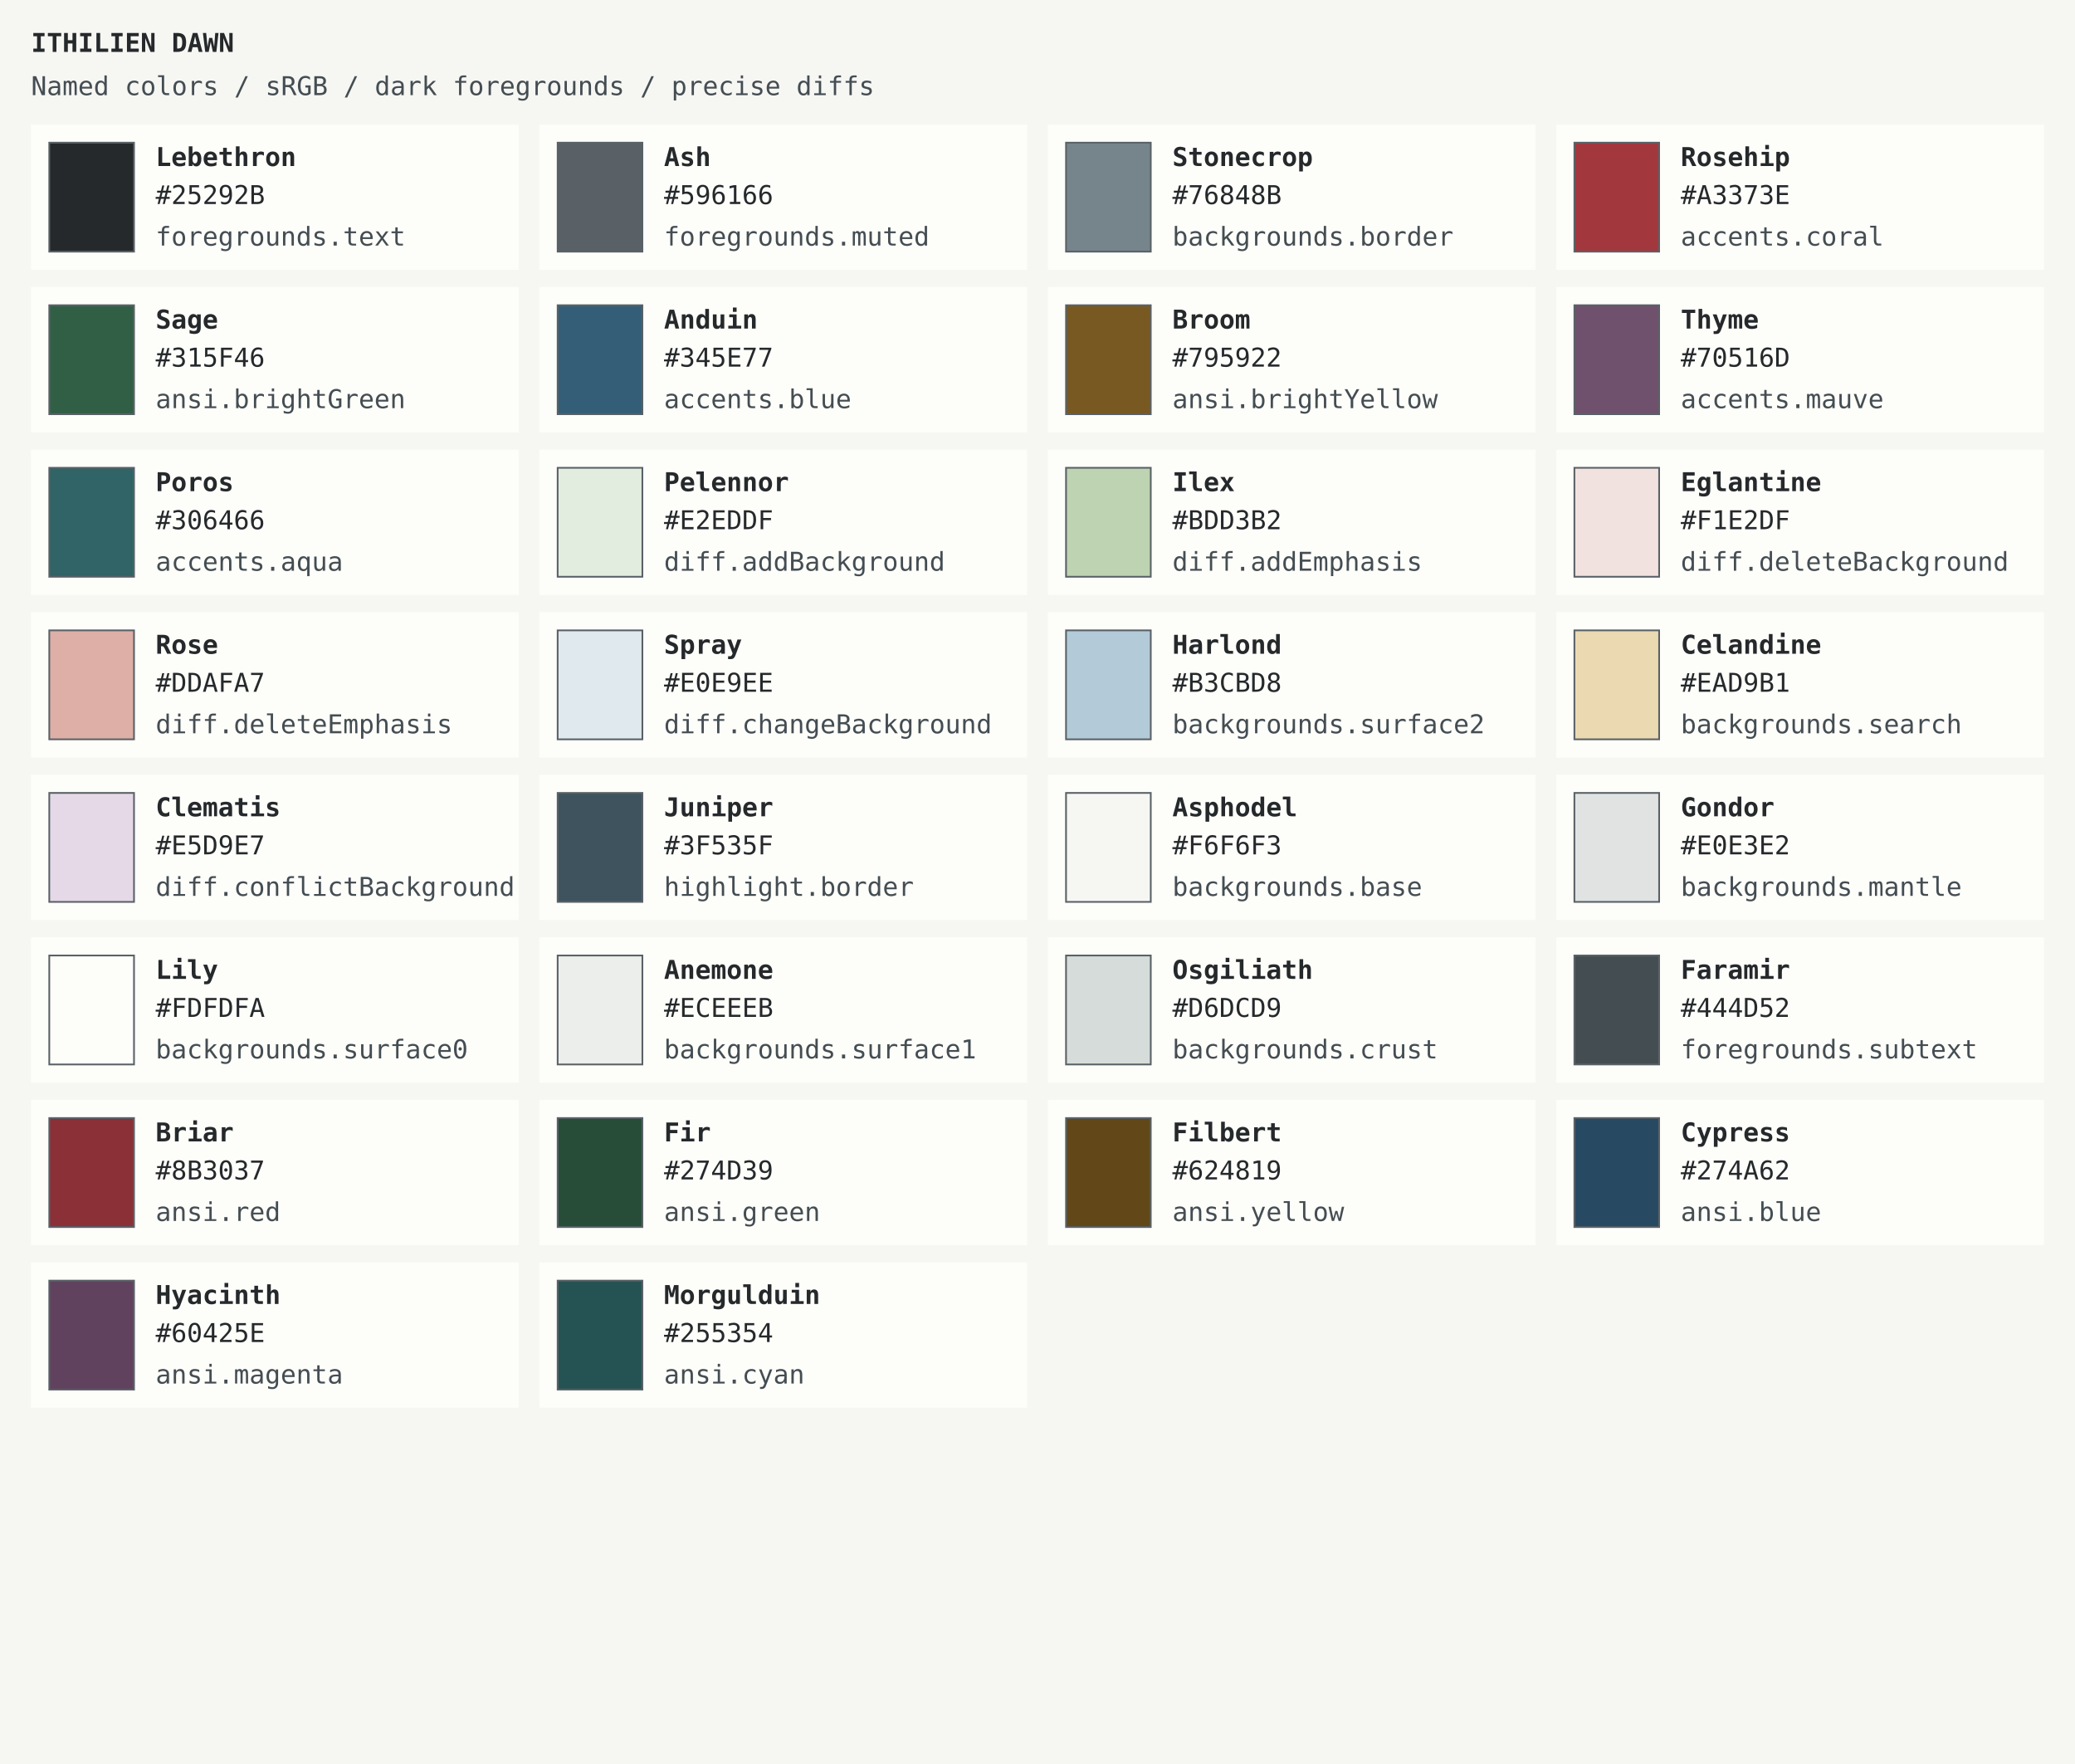
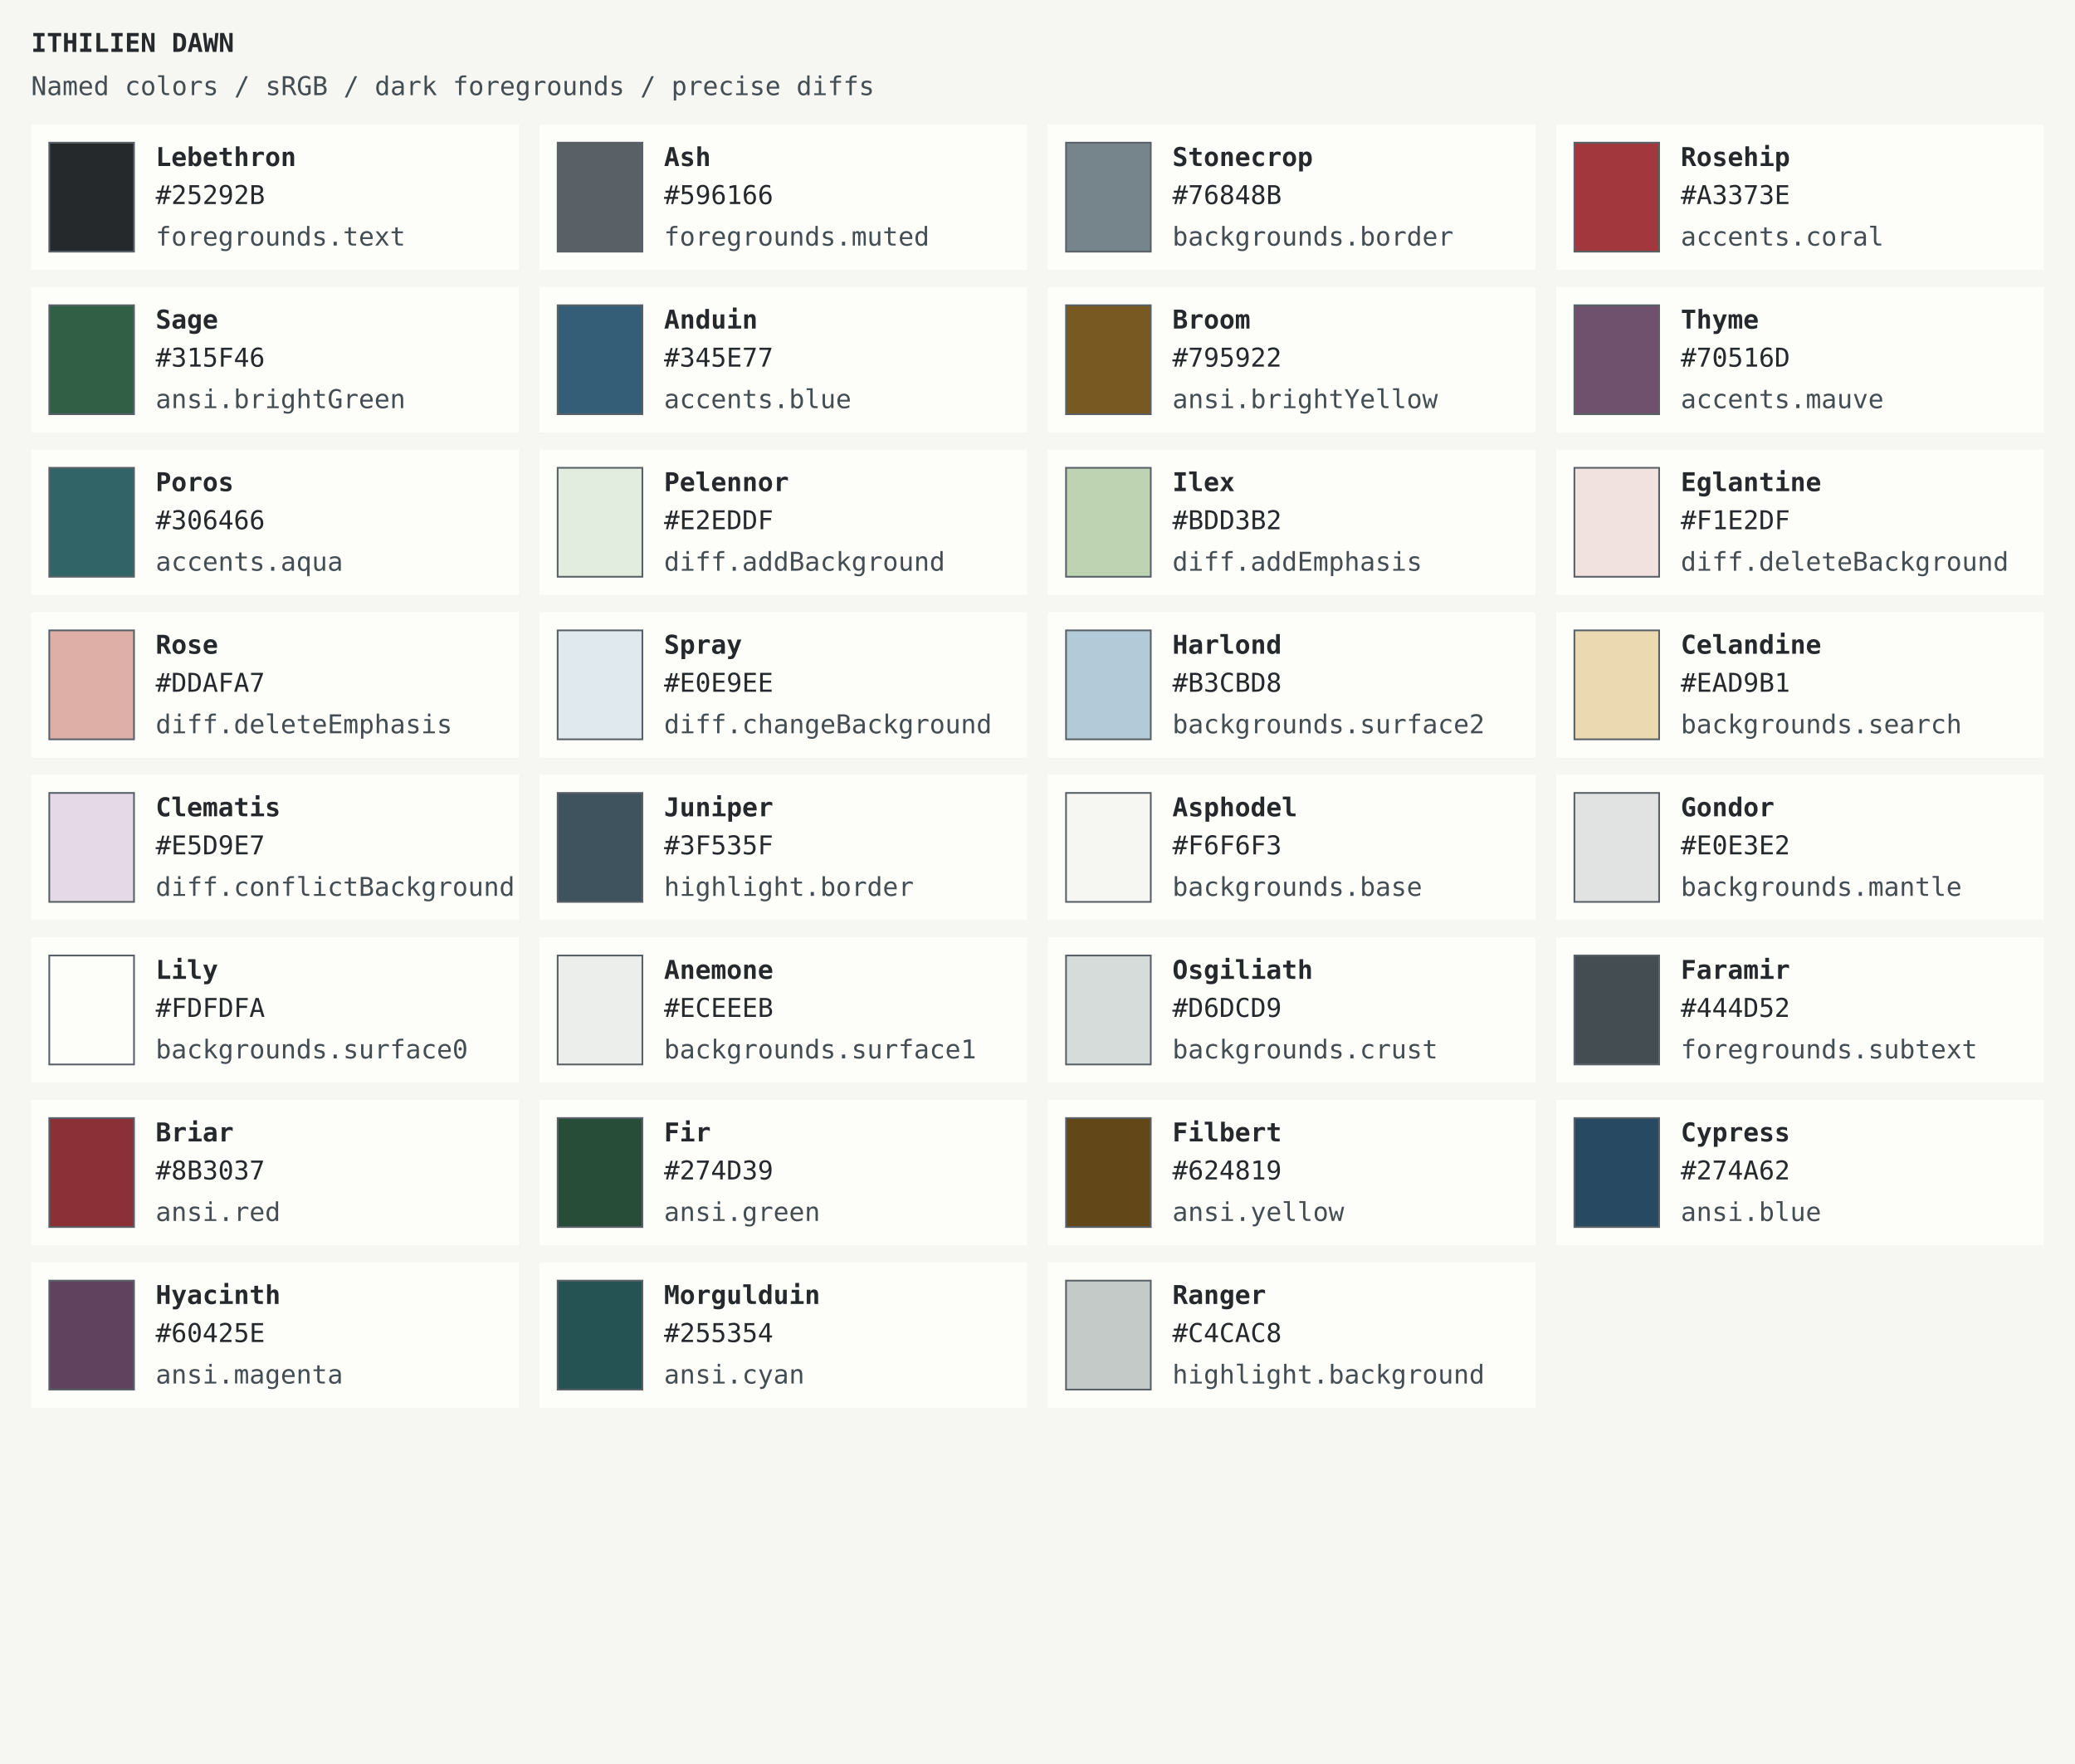
<svg xmlns="http://www.w3.org/2000/svg" xml:space="preserve" width="1200" height="1020" viewBox="0 0 1200 1020">
  <style>text{font-family:"Berkeley Mono",monospace;font-size:15px}</style>
  <rect x="0" y="0" width="1200" height="1020" fill="#F6F6F3" />
  <text x="18" y="30" fill="#25292B" font-weight="700">ITHILIEN DAWN</text>
  <text x="18" y="55" fill="#444D52">Named colors / sRGB / dark foregrounds / precise diffs</text>
  <rect x="18" y="72" width="282" height="84" fill="#FDFDFA" />
  <rect x="28" y="82" width="50" height="64" fill="#596166" />
  <rect x="29" y="83" width="48" height="62" fill="#25292B" />
  <text x="90" y="96" fill="#25292B" font-weight="700">Lebethron</text>
  <text x="90" y="118" fill="#25292B">#25292B</text>
  <text x="90" y="142" fill="#444D52">foregrounds.text</text>
  <rect x="312" y="72" width="282" height="84" fill="#FDFDFA" />
  <rect x="322" y="82" width="50" height="64" fill="#596166" />
  <rect x="323" y="83" width="48" height="62" fill="#596166" />
  <text x="384" y="96" fill="#25292B" font-weight="700">Ash</text>
  <text x="384" y="118" fill="#25292B">#596166</text>
  <text x="384" y="142" fill="#444D52">foregrounds.muted</text>
  <rect x="606" y="72" width="282" height="84" fill="#FDFDFA" />
  <rect x="616" y="82" width="50" height="64" fill="#596166" />
  <rect x="617" y="83" width="48" height="62" fill="#76848B" />
  <text x="678" y="96" fill="#25292B" font-weight="700">Stonecrop</text>
  <text x="678" y="118" fill="#25292B">#76848B</text>
  <text x="678" y="142" fill="#444D52">backgrounds.border</text>
  <rect x="900" y="72" width="282" height="84" fill="#FDFDFA" />
  <rect x="910" y="82" width="50" height="64" fill="#596166" />
  <rect x="911" y="83" width="48" height="62" fill="#A3373E" />
  <text x="972" y="96" fill="#25292B" font-weight="700">Rosehip</text>
  <text x="972" y="118" fill="#25292B">#A3373E</text>
  <text x="972" y="142" fill="#444D52">accents.coral</text>
  <rect x="18" y="166" width="282" height="84" fill="#FDFDFA" />
  <rect x="28" y="176" width="50" height="64" fill="#596166" />
  <rect x="29" y="177" width="48" height="62" fill="#315F46" />
  <text x="90" y="190" fill="#25292B" font-weight="700">Sage</text>
  <text x="90" y="212" fill="#25292B">#315F46</text>
  <text x="90" y="236" fill="#444D52">ansi.brightGreen</text>
  <rect x="312" y="166" width="282" height="84" fill="#FDFDFA" />
  <rect x="322" y="176" width="50" height="64" fill="#596166" />
  <rect x="323" y="177" width="48" height="62" fill="#345E77" />
  <text x="384" y="190" fill="#25292B" font-weight="700">Anduin</text>
  <text x="384" y="212" fill="#25292B">#345E77</text>
  <text x="384" y="236" fill="#444D52">accents.blue</text>
  <rect x="606" y="166" width="282" height="84" fill="#FDFDFA" />
  <rect x="616" y="176" width="50" height="64" fill="#596166" />
  <rect x="617" y="177" width="48" height="62" fill="#795922" />
  <text x="678" y="190" fill="#25292B" font-weight="700">Broom</text>
  <text x="678" y="212" fill="#25292B">#795922</text>
  <text x="678" y="236" fill="#444D52">ansi.brightYellow</text>
  <rect x="900" y="166" width="282" height="84" fill="#FDFDFA" />
  <rect x="910" y="176" width="50" height="64" fill="#596166" />
  <rect x="911" y="177" width="48" height="62" fill="#70516D" />
  <text x="972" y="190" fill="#25292B" font-weight="700">Thyme</text>
  <text x="972" y="212" fill="#25292B">#70516D</text>
  <text x="972" y="236" fill="#444D52">accents.mauve</text>
  <rect x="18" y="260" width="282" height="84" fill="#FDFDFA" />
  <rect x="28" y="270" width="50" height="64" fill="#596166" />
  <rect x="29" y="271" width="48" height="62" fill="#306466" />
  <text x="90" y="284" fill="#25292B" font-weight="700">Poros</text>
  <text x="90" y="306" fill="#25292B">#306466</text>
  <text x="90" y="330" fill="#444D52">accents.aqua</text>
  <rect x="312" y="260" width="282" height="84" fill="#FDFDFA" />
  <rect x="322" y="270" width="50" height="64" fill="#596166" />
  <rect x="323" y="271" width="48" height="62" fill="#E2EDDF" />
  <text x="384" y="284" fill="#25292B" font-weight="700">Pelennor</text>
  <text x="384" y="306" fill="#25292B">#E2EDDF</text>
  <text x="384" y="330" fill="#444D52">diff.addBackground</text>
  <rect x="606" y="260" width="282" height="84" fill="#FDFDFA" />
  <rect x="616" y="270" width="50" height="64" fill="#596166" />
  <rect x="617" y="271" width="48" height="62" fill="#BDD3B2" />
  <text x="678" y="284" fill="#25292B" font-weight="700">Ilex</text>
  <text x="678" y="306" fill="#25292B">#BDD3B2</text>
  <text x="678" y="330" fill="#444D52">diff.addEmphasis</text>
  <rect x="900" y="260" width="282" height="84" fill="#FDFDFA" />
  <rect x="910" y="270" width="50" height="64" fill="#596166" />
  <rect x="911" y="271" width="48" height="62" fill="#F1E2DF" />
  <text x="972" y="284" fill="#25292B" font-weight="700">Eglantine</text>
  <text x="972" y="306" fill="#25292B">#F1E2DF</text>
  <text x="972" y="330" fill="#444D52">diff.deleteBackground</text>
  <rect x="18" y="354" width="282" height="84" fill="#FDFDFA" />
  <rect x="28" y="364" width="50" height="64" fill="#596166" />
  <rect x="29" y="365" width="48" height="62" fill="#DDAFA7" />
  <text x="90" y="378" fill="#25292B" font-weight="700">Rose</text>
  <text x="90" y="400" fill="#25292B">#DDAFA7</text>
  <text x="90" y="424" fill="#444D52">diff.deleteEmphasis</text>
  <rect x="312" y="354" width="282" height="84" fill="#FDFDFA" />
  <rect x="322" y="364" width="50" height="64" fill="#596166" />
  <rect x="323" y="365" width="48" height="62" fill="#E0E9EE" />
  <text x="384" y="378" fill="#25292B" font-weight="700">Spray</text>
  <text x="384" y="400" fill="#25292B">#E0E9EE</text>
  <text x="384" y="424" fill="#444D52">diff.changeBackground</text>
  <rect x="606" y="354" width="282" height="84" fill="#FDFDFA" />
  <rect x="616" y="364" width="50" height="64" fill="#596166" />
  <rect x="617" y="365" width="48" height="62" fill="#B3CBD8" />
  <text x="678" y="378" fill="#25292B" font-weight="700">Harlond</text>
  <text x="678" y="400" fill="#25292B">#B3CBD8</text>
  <text x="678" y="424" fill="#444D52">backgrounds.surface2</text>
  <rect x="900" y="354" width="282" height="84" fill="#FDFDFA" />
  <rect x="910" y="364" width="50" height="64" fill="#596166" />
  <rect x="911" y="365" width="48" height="62" fill="#EAD9B1" />
  <text x="972" y="378" fill="#25292B" font-weight="700">Celandine</text>
  <text x="972" y="400" fill="#25292B">#EAD9B1</text>
  <text x="972" y="424" fill="#444D52">backgrounds.search</text>
  <rect x="18" y="448" width="282" height="84" fill="#FDFDFA" />
  <rect x="28" y="458" width="50" height="64" fill="#596166" />
  <rect x="29" y="459" width="48" height="62" fill="#E5D9E7" />
  <text x="90" y="472" fill="#25292B" font-weight="700">Clematis</text>
  <text x="90" y="494" fill="#25292B">#E5D9E7</text>
  <text x="90" y="518" fill="#444D52">diff.conflictBackground</text>
  <rect x="312" y="448" width="282" height="84" fill="#FDFDFA" />
  <rect x="322" y="458" width="50" height="64" fill="#596166" />
  <rect x="323" y="459" width="48" height="62" fill="#3F535F" />
  <text x="384" y="472" fill="#25292B" font-weight="700">Juniper</text>
  <text x="384" y="494" fill="#25292B">#3F535F</text>
  <text x="384" y="518" fill="#444D52">highlight.border</text>
  <rect x="606" y="448" width="282" height="84" fill="#FDFDFA" />
  <rect x="616" y="458" width="50" height="64" fill="#596166" />
  <rect x="617" y="459" width="48" height="62" fill="#F6F6F3" />
  <text x="678" y="472" fill="#25292B" font-weight="700">Asphodel</text>
  <text x="678" y="494" fill="#25292B">#F6F6F3</text>
  <text x="678" y="518" fill="#444D52">backgrounds.base</text>
  <rect x="900" y="448" width="282" height="84" fill="#FDFDFA" />
  <rect x="910" y="458" width="50" height="64" fill="#596166" />
  <rect x="911" y="459" width="48" height="62" fill="#E0E3E2" />
  <text x="972" y="472" fill="#25292B" font-weight="700">Gondor</text>
  <text x="972" y="494" fill="#25292B">#E0E3E2</text>
  <text x="972" y="518" fill="#444D52">backgrounds.mantle</text>
  <rect x="18" y="542" width="282" height="84" fill="#FDFDFA" />
  <rect x="28" y="552" width="50" height="64" fill="#596166" />
  <rect x="29" y="553" width="48" height="62" fill="#FDFDFA" />
  <text x="90" y="566" fill="#25292B" font-weight="700">Lily</text>
  <text x="90" y="588" fill="#25292B">#FDFDFA</text>
  <text x="90" y="612" fill="#444D52">backgrounds.surface0</text>
  <rect x="312" y="542" width="282" height="84" fill="#FDFDFA" />
  <rect x="322" y="552" width="50" height="64" fill="#596166" />
  <rect x="323" y="553" width="48" height="62" fill="#ECEEEB" />
  <text x="384" y="566" fill="#25292B" font-weight="700">Anemone</text>
  <text x="384" y="588" fill="#25292B">#ECEEEB</text>
  <text x="384" y="612" fill="#444D52">backgrounds.surface1</text>
  <rect x="606" y="542" width="282" height="84" fill="#FDFDFA" />
  <rect x="616" y="552" width="50" height="64" fill="#596166" />
  <rect x="617" y="553" width="48" height="62" fill="#D6DCD9" />
  <text x="678" y="566" fill="#25292B" font-weight="700">Osgiliath</text>
  <text x="678" y="588" fill="#25292B">#D6DCD9</text>
  <text x="678" y="612" fill="#444D52">backgrounds.crust</text>
  <rect x="900" y="542" width="282" height="84" fill="#FDFDFA" />
  <rect x="910" y="552" width="50" height="64" fill="#596166" />
  <rect x="911" y="553" width="48" height="62" fill="#444D52" />
  <text x="972" y="566" fill="#25292B" font-weight="700">Faramir</text>
  <text x="972" y="588" fill="#25292B">#444D52</text>
  <text x="972" y="612" fill="#444D52">foregrounds.subtext</text>
  <rect x="18" y="636" width="282" height="84" fill="#FDFDFA" />
  <rect x="28" y="646" width="50" height="64" fill="#596166" />
  <rect x="29" y="647" width="48" height="62" fill="#8B3037" />
  <text x="90" y="660" fill="#25292B" font-weight="700">Briar</text>
  <text x="90" y="682" fill="#25292B">#8B3037</text>
  <text x="90" y="706" fill="#444D52">ansi.red</text>
  <rect x="312" y="636" width="282" height="84" fill="#FDFDFA" />
  <rect x="322" y="646" width="50" height="64" fill="#596166" />
  <rect x="323" y="647" width="48" height="62" fill="#274D39" />
  <text x="384" y="660" fill="#25292B" font-weight="700">Fir</text>
  <text x="384" y="682" fill="#25292B">#274D39</text>
  <text x="384" y="706" fill="#444D52">ansi.green</text>
  <rect x="606" y="636" width="282" height="84" fill="#FDFDFA" />
  <rect x="616" y="646" width="50" height="64" fill="#596166" />
  <rect x="617" y="647" width="48" height="62" fill="#624819" />
  <text x="678" y="660" fill="#25292B" font-weight="700">Filbert</text>
  <text x="678" y="682" fill="#25292B">#624819</text>
  <text x="678" y="706" fill="#444D52">ansi.yellow</text>
  <rect x="900" y="636" width="282" height="84" fill="#FDFDFA" />
  <rect x="910" y="646" width="50" height="64" fill="#596166" />
  <rect x="911" y="647" width="48" height="62" fill="#274A62" />
  <text x="972" y="660" fill="#25292B" font-weight="700">Cypress</text>
  <text x="972" y="682" fill="#25292B">#274A62</text>
  <text x="972" y="706" fill="#444D52">ansi.blue</text>
  <rect x="18" y="730" width="282" height="84" fill="#FDFDFA" />
  <rect x="28" y="740" width="50" height="64" fill="#596166" />
  <rect x="29" y="741" width="48" height="62" fill="#60425E" />
  <text x="90" y="754" fill="#25292B" font-weight="700">Hyacinth</text>
  <text x="90" y="776" fill="#25292B">#60425E</text>
  <text x="90" y="800" fill="#444D52">ansi.magenta</text>
  <rect x="312" y="730" width="282" height="84" fill="#FDFDFA" />
  <rect x="322" y="740" width="50" height="64" fill="#596166" />
  <rect x="323" y="741" width="48" height="62" fill="#255354" />
  <text x="384" y="754" fill="#25292B" font-weight="700">Morgulduin</text>
  <text x="384" y="776" fill="#25292B">#255354</text>
  <text x="384" y="800" fill="#444D52">ansi.cyan</text>
+   <rect x="606" y="730" width="282" height="84" fill="#FDFDFA" />
+   <rect x="616" y="740" width="50" height="64" fill="#596166" />
+   <rect x="617" y="741" width="48" height="62" fill="#C4CAC8" />
+   <text x="678" y="754" fill="#25292B" font-weight="700">Ranger</text>
+   <text x="678" y="776" fill="#25292B">#C4CAC8</text>
+   <text x="678" y="800" fill="#444D52">highlight.background</text>
</svg>
